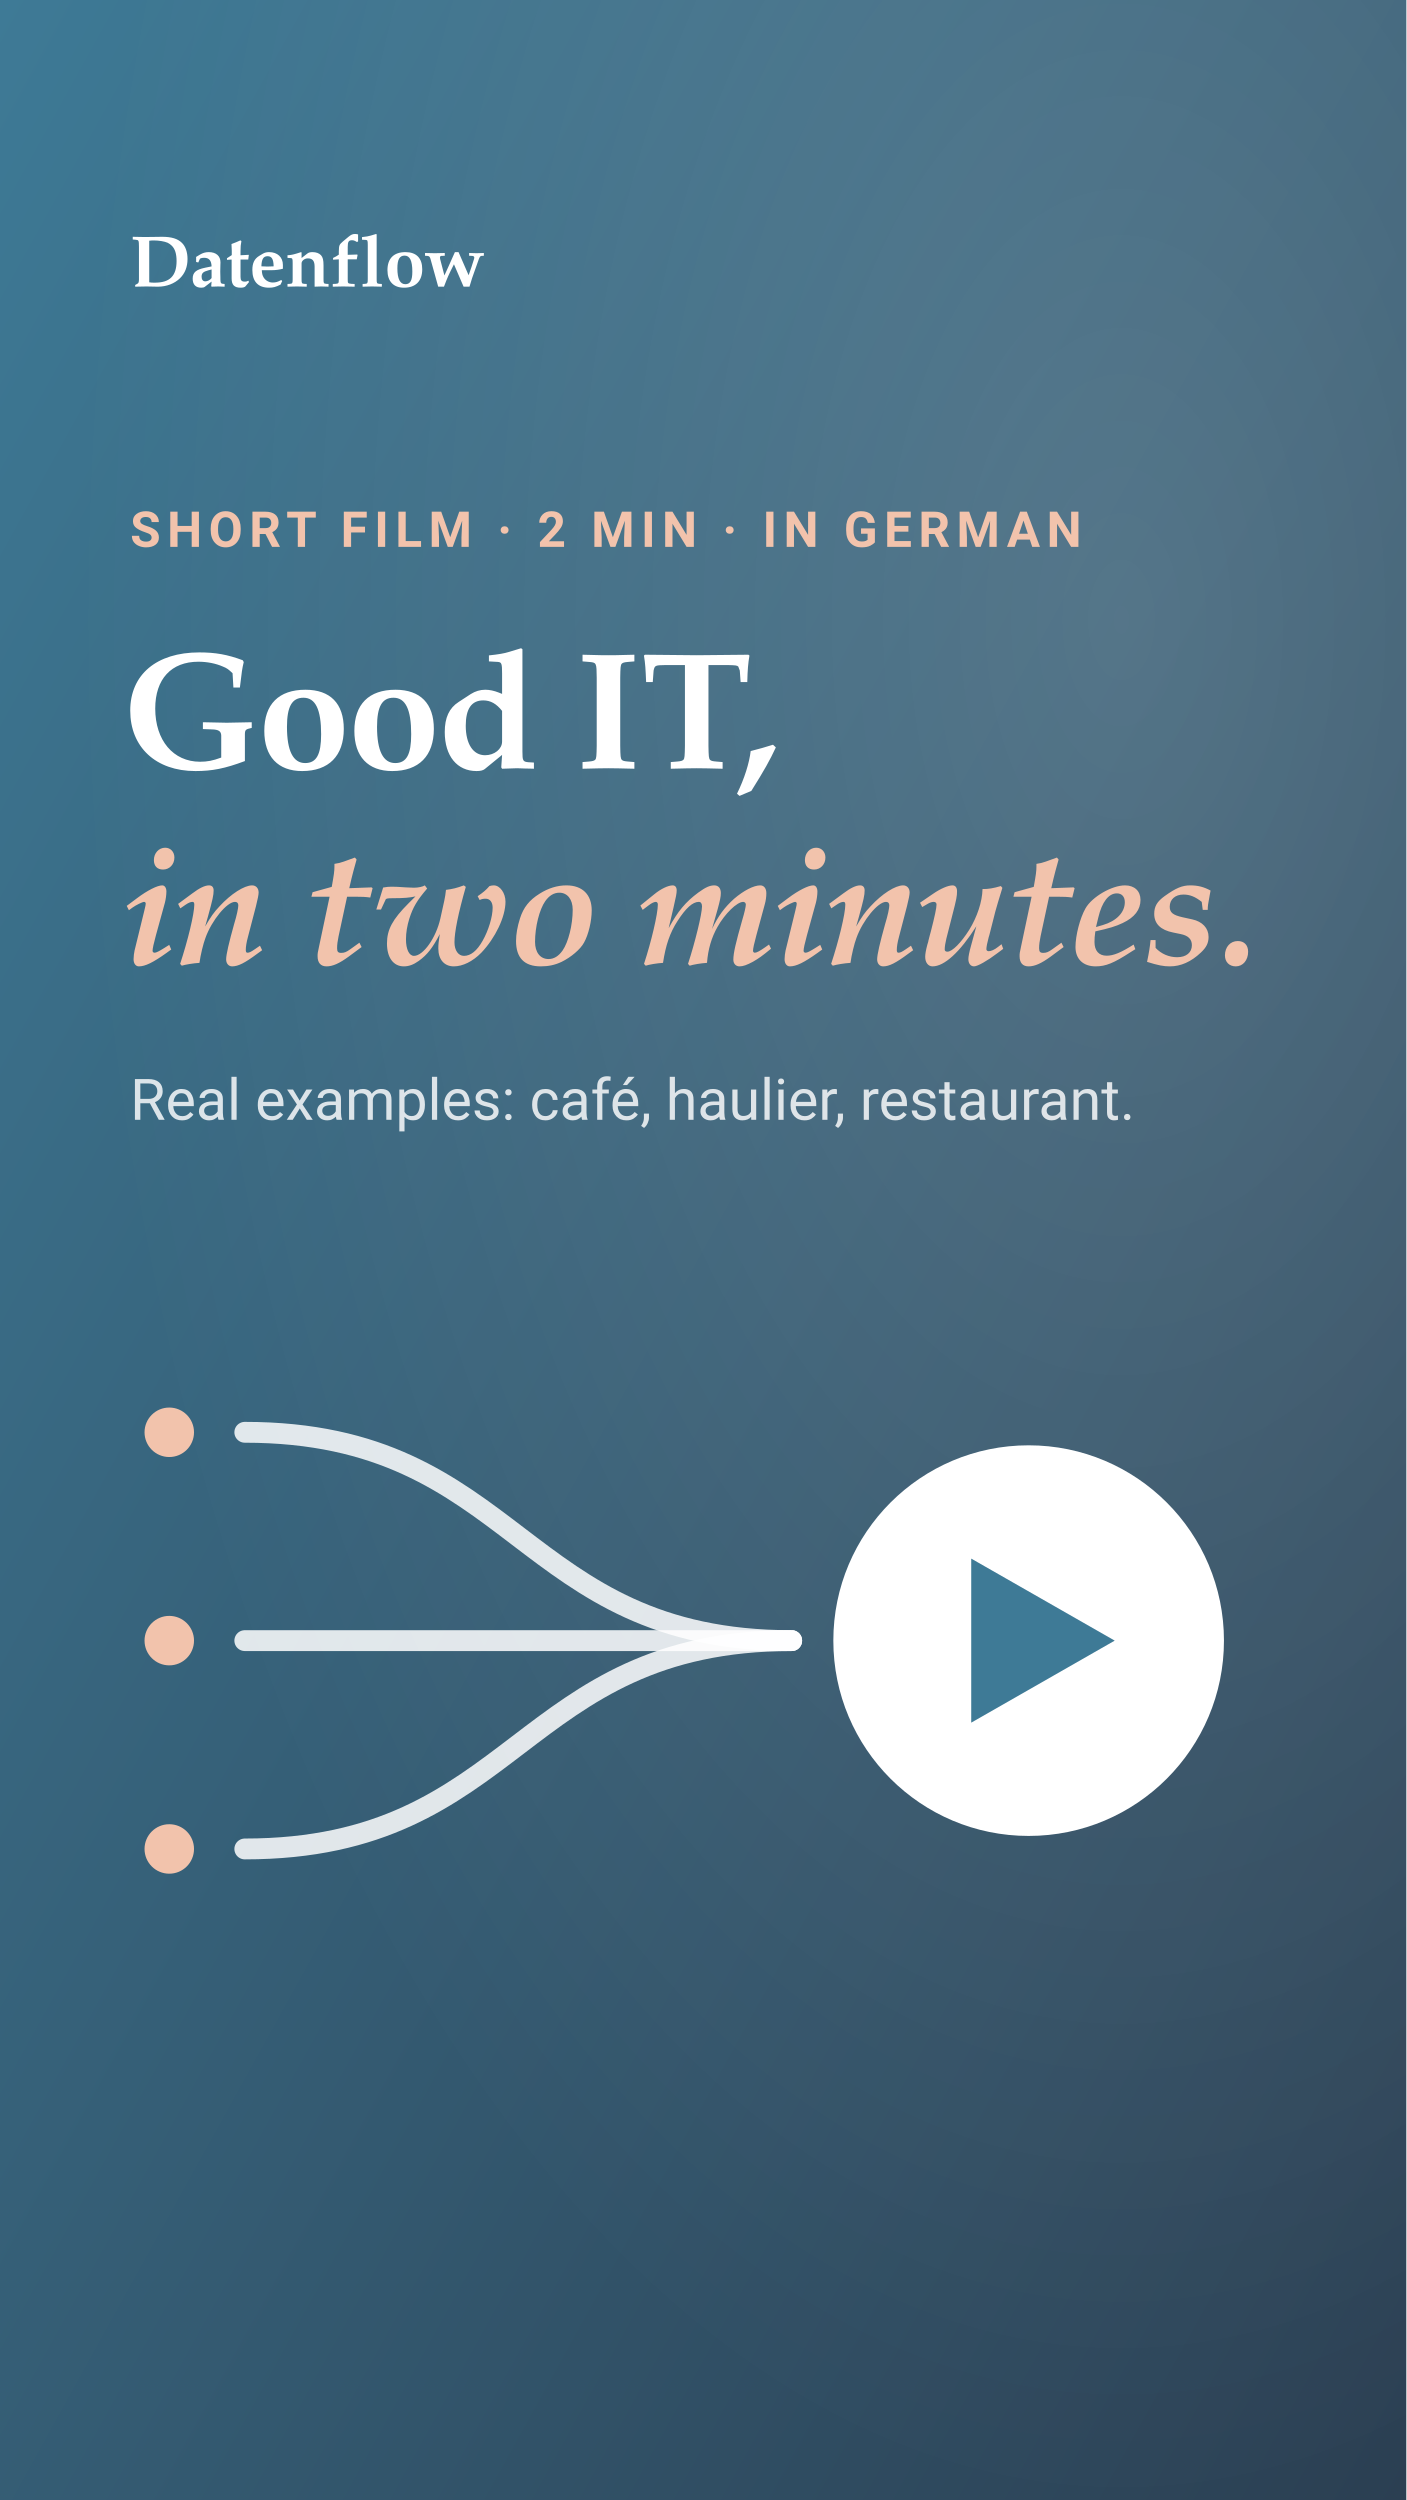
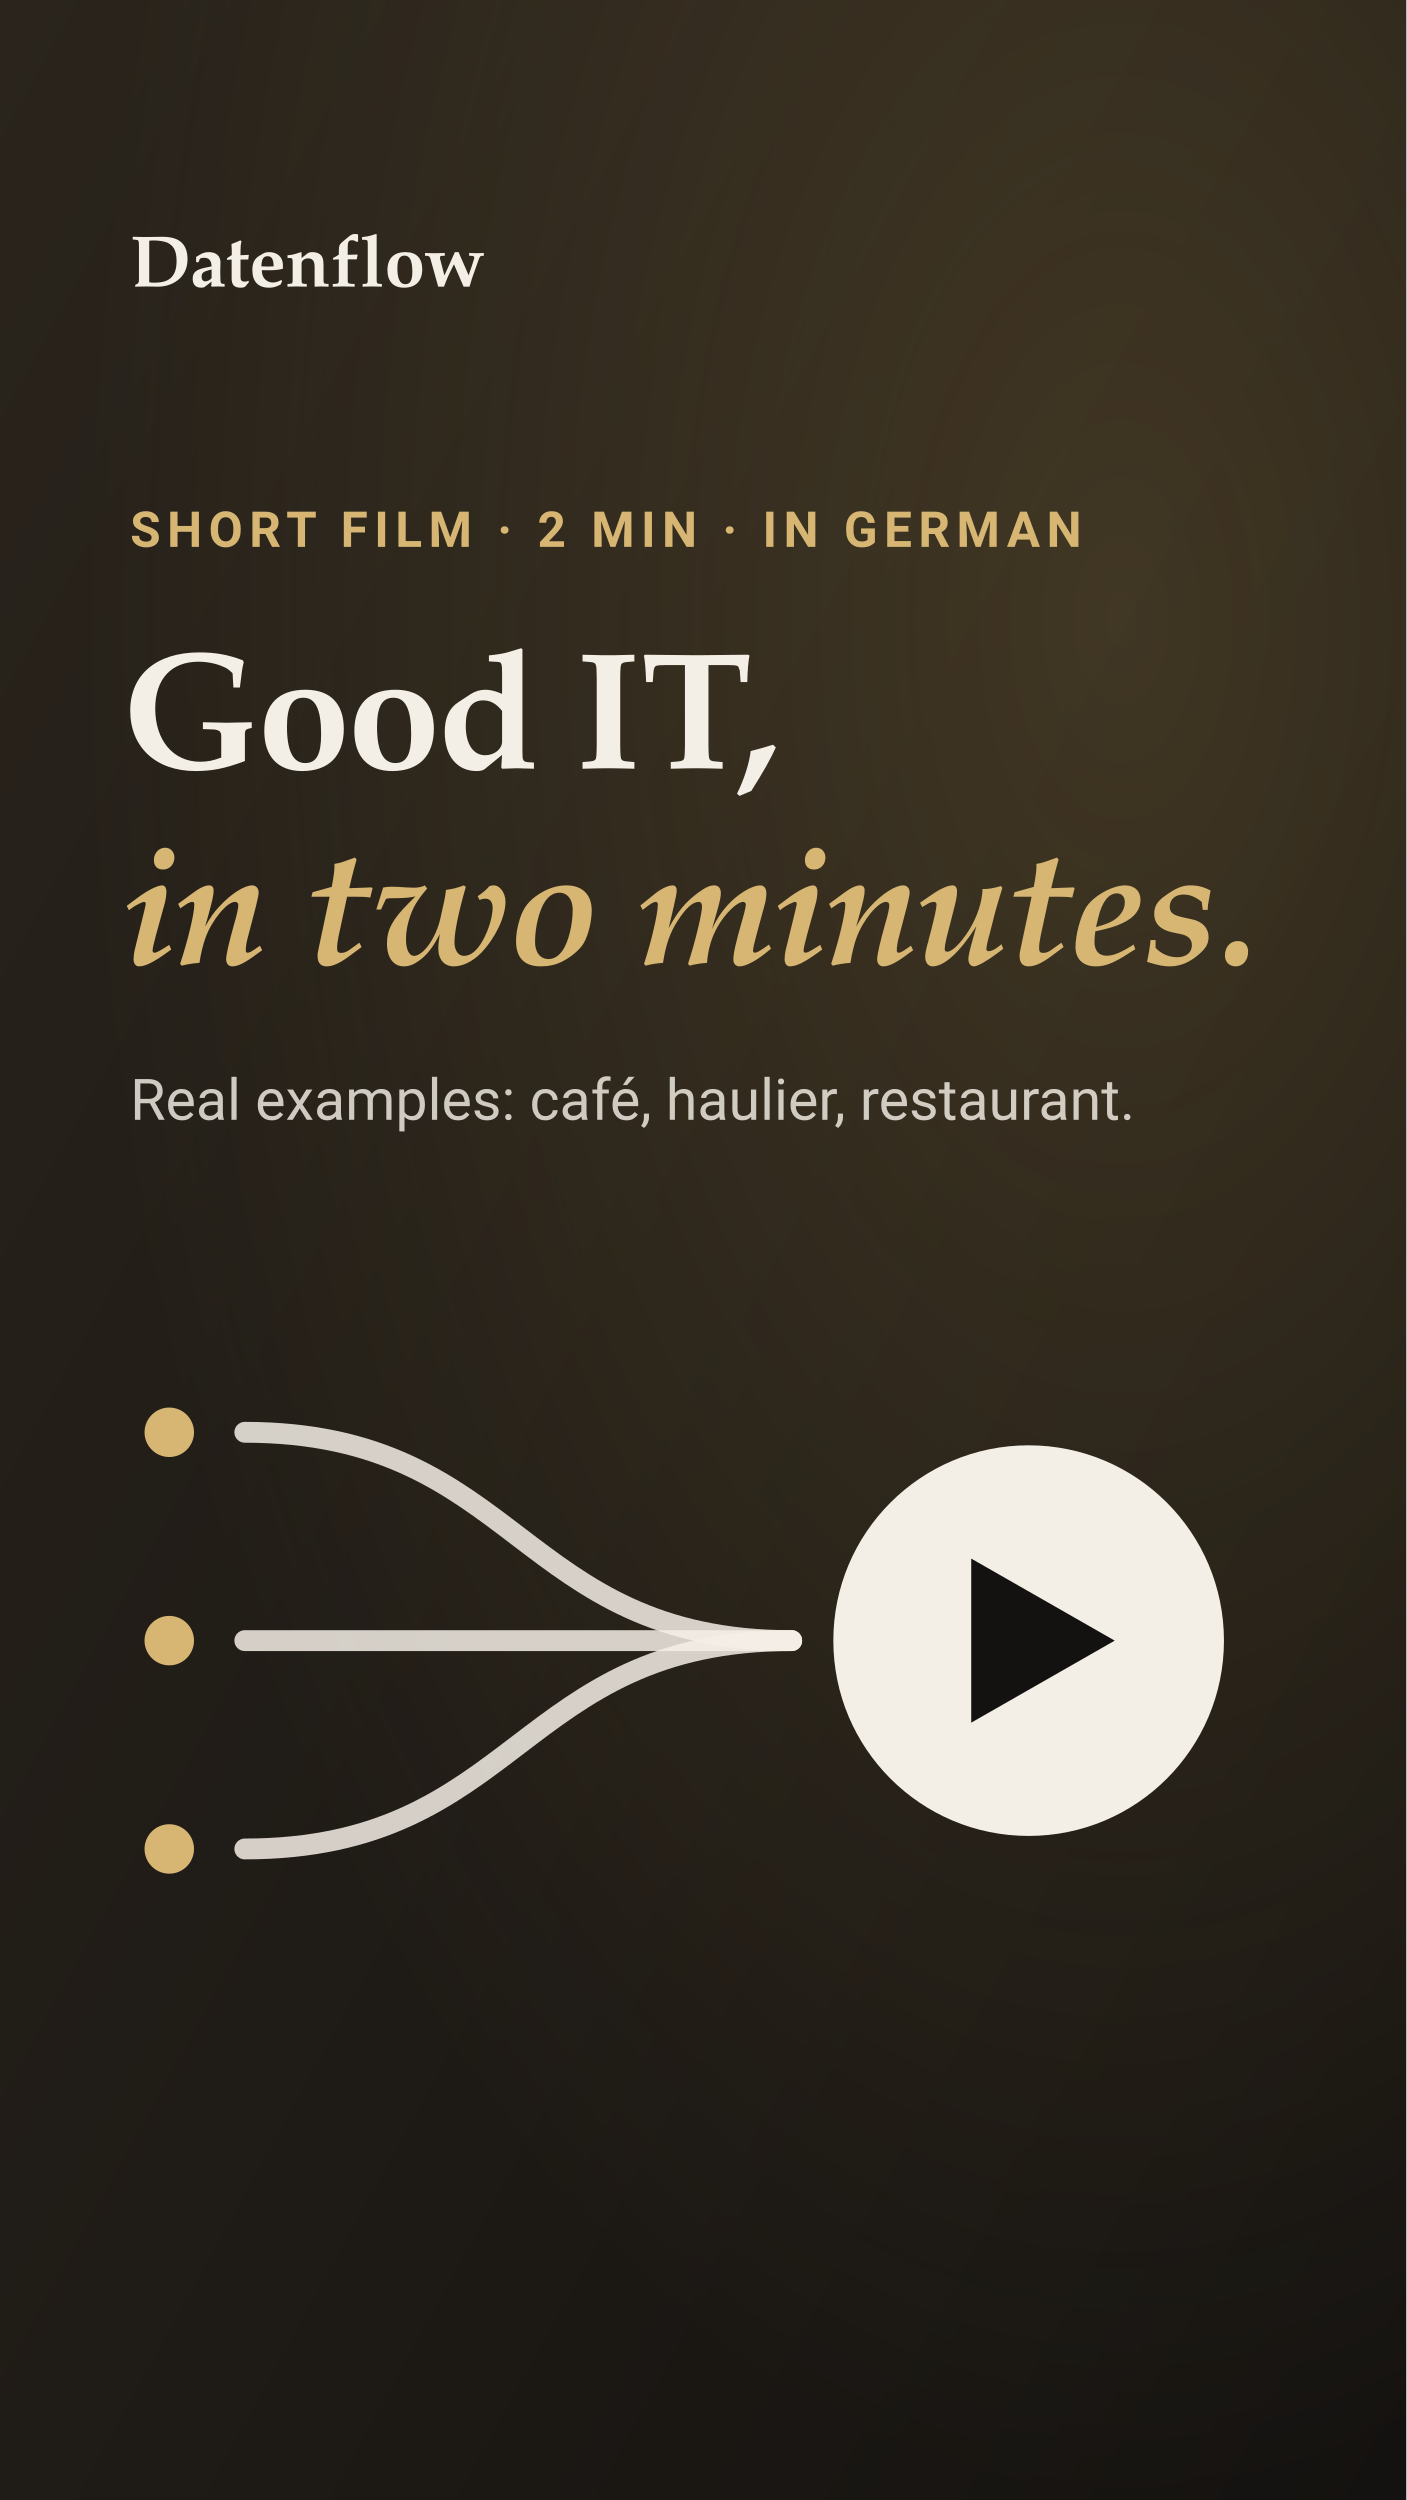
<svg xmlns="http://www.w3.org/2000/svg" viewBox="0 0 1080 1920" width="1080" height="1920">
  <defs>
    <linearGradient id="bg" x1="0" y1="0" x2="1" y2="1">
-       <stop offset="0" stop-color="#3E7A96" />
-       <stop offset="1" stop-color="#2B3F52" />
+       <stop offset="0" stop-color="#2A241C" />
+       <stop offset="1" stop-color="#141210" />
    </linearGradient>
    <radialGradient id="glow" cx="0.8" cy="0.25" r="0.75">
-       <stop offset="0" stop-color="#fff" stop-opacity="0.16" />
-       <stop offset="1" stop-color="#fff" stop-opacity="0" />
+       <stop offset="0" stop-color="#C9A55A" stop-opacity="0.2" />
+       <stop offset="1" stop-color="#C9A55A" stop-opacity="0" />
    </radialGradient>
  </defs>
  <rect width="1080" height="1920" fill="url(#bg)" />
  <rect width="1080" height="1920" fill="url(#glow)" />
-   <text x="100" y="420" font-family="system-ui, -apple-system, 'Segoe UI', Roboto, 'Helvetica Neue', sans-serif" font-size="38" font-weight="700" letter-spacing="5" fill="#F2C3AC">SHORT FILM · 2 MIN · IN GERMAN</text>
-   <text font-family="'Iowan Old Style', 'Palatino Linotype', 'Book Antiqua', Palatino, Georgia, serif" font-size="128" font-weight="600" fill="#fff" letter-spacing="-2">
+   <text x="100" y="420" font-family="'Jost', system-ui, -apple-system, 'Segoe UI', Roboto, 'Helvetica Neue', sans-serif" font-size="38" font-weight="700" letter-spacing="5" fill="#D6B672">SHORT FILM · 2 MIN · IN GERMAN</text>
+   <text font-family="'Cormorant', 'Iowan Old Style', 'Palatino Linotype', 'Book Antiqua', Palatino, Georgia, serif" font-size="128" font-weight="600" fill="#F4EFE6" letter-spacing="-2">
    <tspan x="94" y="590">Good IT,</tspan>
-     <tspan x="94" y="740" font-style="italic" fill="#F2C3AC">in two minutes.</tspan>
+     <tspan x="94" y="740" font-style="italic" fill="#D6B672">in two minutes.</tspan>
  </text>
-   <text x="100" y="860" font-family="system-ui, -apple-system, 'Segoe UI', Roboto, 'Helvetica Neue', sans-serif" font-size="44" fill="#fff" fill-opacity="0.82">Real examples: café, haulier, restaurant.</text>
-   <circle cx="130" cy="1100" r="19" fill="#F2C3AC" />
-   <path d="M188,1100 C398,1100 398,1260 608,1260" fill="none" stroke="#fff" stroke-opacity="0.85" stroke-width="16" stroke-linecap="round" />
-   <circle cx="130" cy="1260" r="19" fill="#F2C3AC" />
-   <path d="M188,1260 L608,1260" fill="none" stroke="#fff" stroke-opacity="0.85" stroke-width="16" stroke-linecap="round" />
-   <circle cx="130" cy="1420" r="19" fill="#F2C3AC" />
-   <path d="M188,1420 C398,1420 398,1260 608,1260" fill="none" stroke="#fff" stroke-opacity="0.85" stroke-width="16" stroke-linecap="round" />
-   <circle cx="790" cy="1260" r="150" fill="#fff" />
-   <path d="M745.9,1197.0 L856.1,1260 L745.9,1323.0 Z" fill="#3E7A96" />
-   <text x="100" y="220" font-family="'Iowan Old Style', 'Palatino Linotype', 'Book Antiqua', Palatino, Georgia, serif" font-size="56" font-weight="600" fill="#fff">Datenflow</text>
+   <text x="100" y="860" font-family="'Jost', system-ui, -apple-system, 'Segoe UI', Roboto, 'Helvetica Neue', sans-serif" font-size="44" fill="#F4EFE6" fill-opacity="0.82">Real examples: café, haulier, restaurant.</text>
+   <circle cx="130" cy="1100" r="19" fill="#D6B672" />
+   <path d="M188,1100 C398,1100 398,1260 608,1260" fill="none" stroke="#F4EFE6" stroke-opacity="0.85" stroke-width="16" stroke-linecap="round" />
+   <circle cx="130" cy="1260" r="19" fill="#D6B672" />
+   <path d="M188,1260 L608,1260" fill="none" stroke="#F4EFE6" stroke-opacity="0.85" stroke-width="16" stroke-linecap="round" />
+   <circle cx="130" cy="1420" r="19" fill="#D6B672" />
+   <path d="M188,1420 C398,1420 398,1260 608,1260" fill="none" stroke="#F4EFE6" stroke-opacity="0.85" stroke-width="16" stroke-linecap="round" />
+   <circle cx="790" cy="1260" r="150" fill="#F4EFE6" />
+   <path d="M745.9,1197.0 L856.1,1260 L745.9,1323.0 Z" fill="#141210" />
+   <text x="100" y="220" font-family="'Cormorant', 'Iowan Old Style', 'Palatino Linotype', 'Book Antiqua', Palatino, Georgia, serif" font-size="56" font-weight="600" fill="#F4EFE6">Datenflow</text>
</svg>
